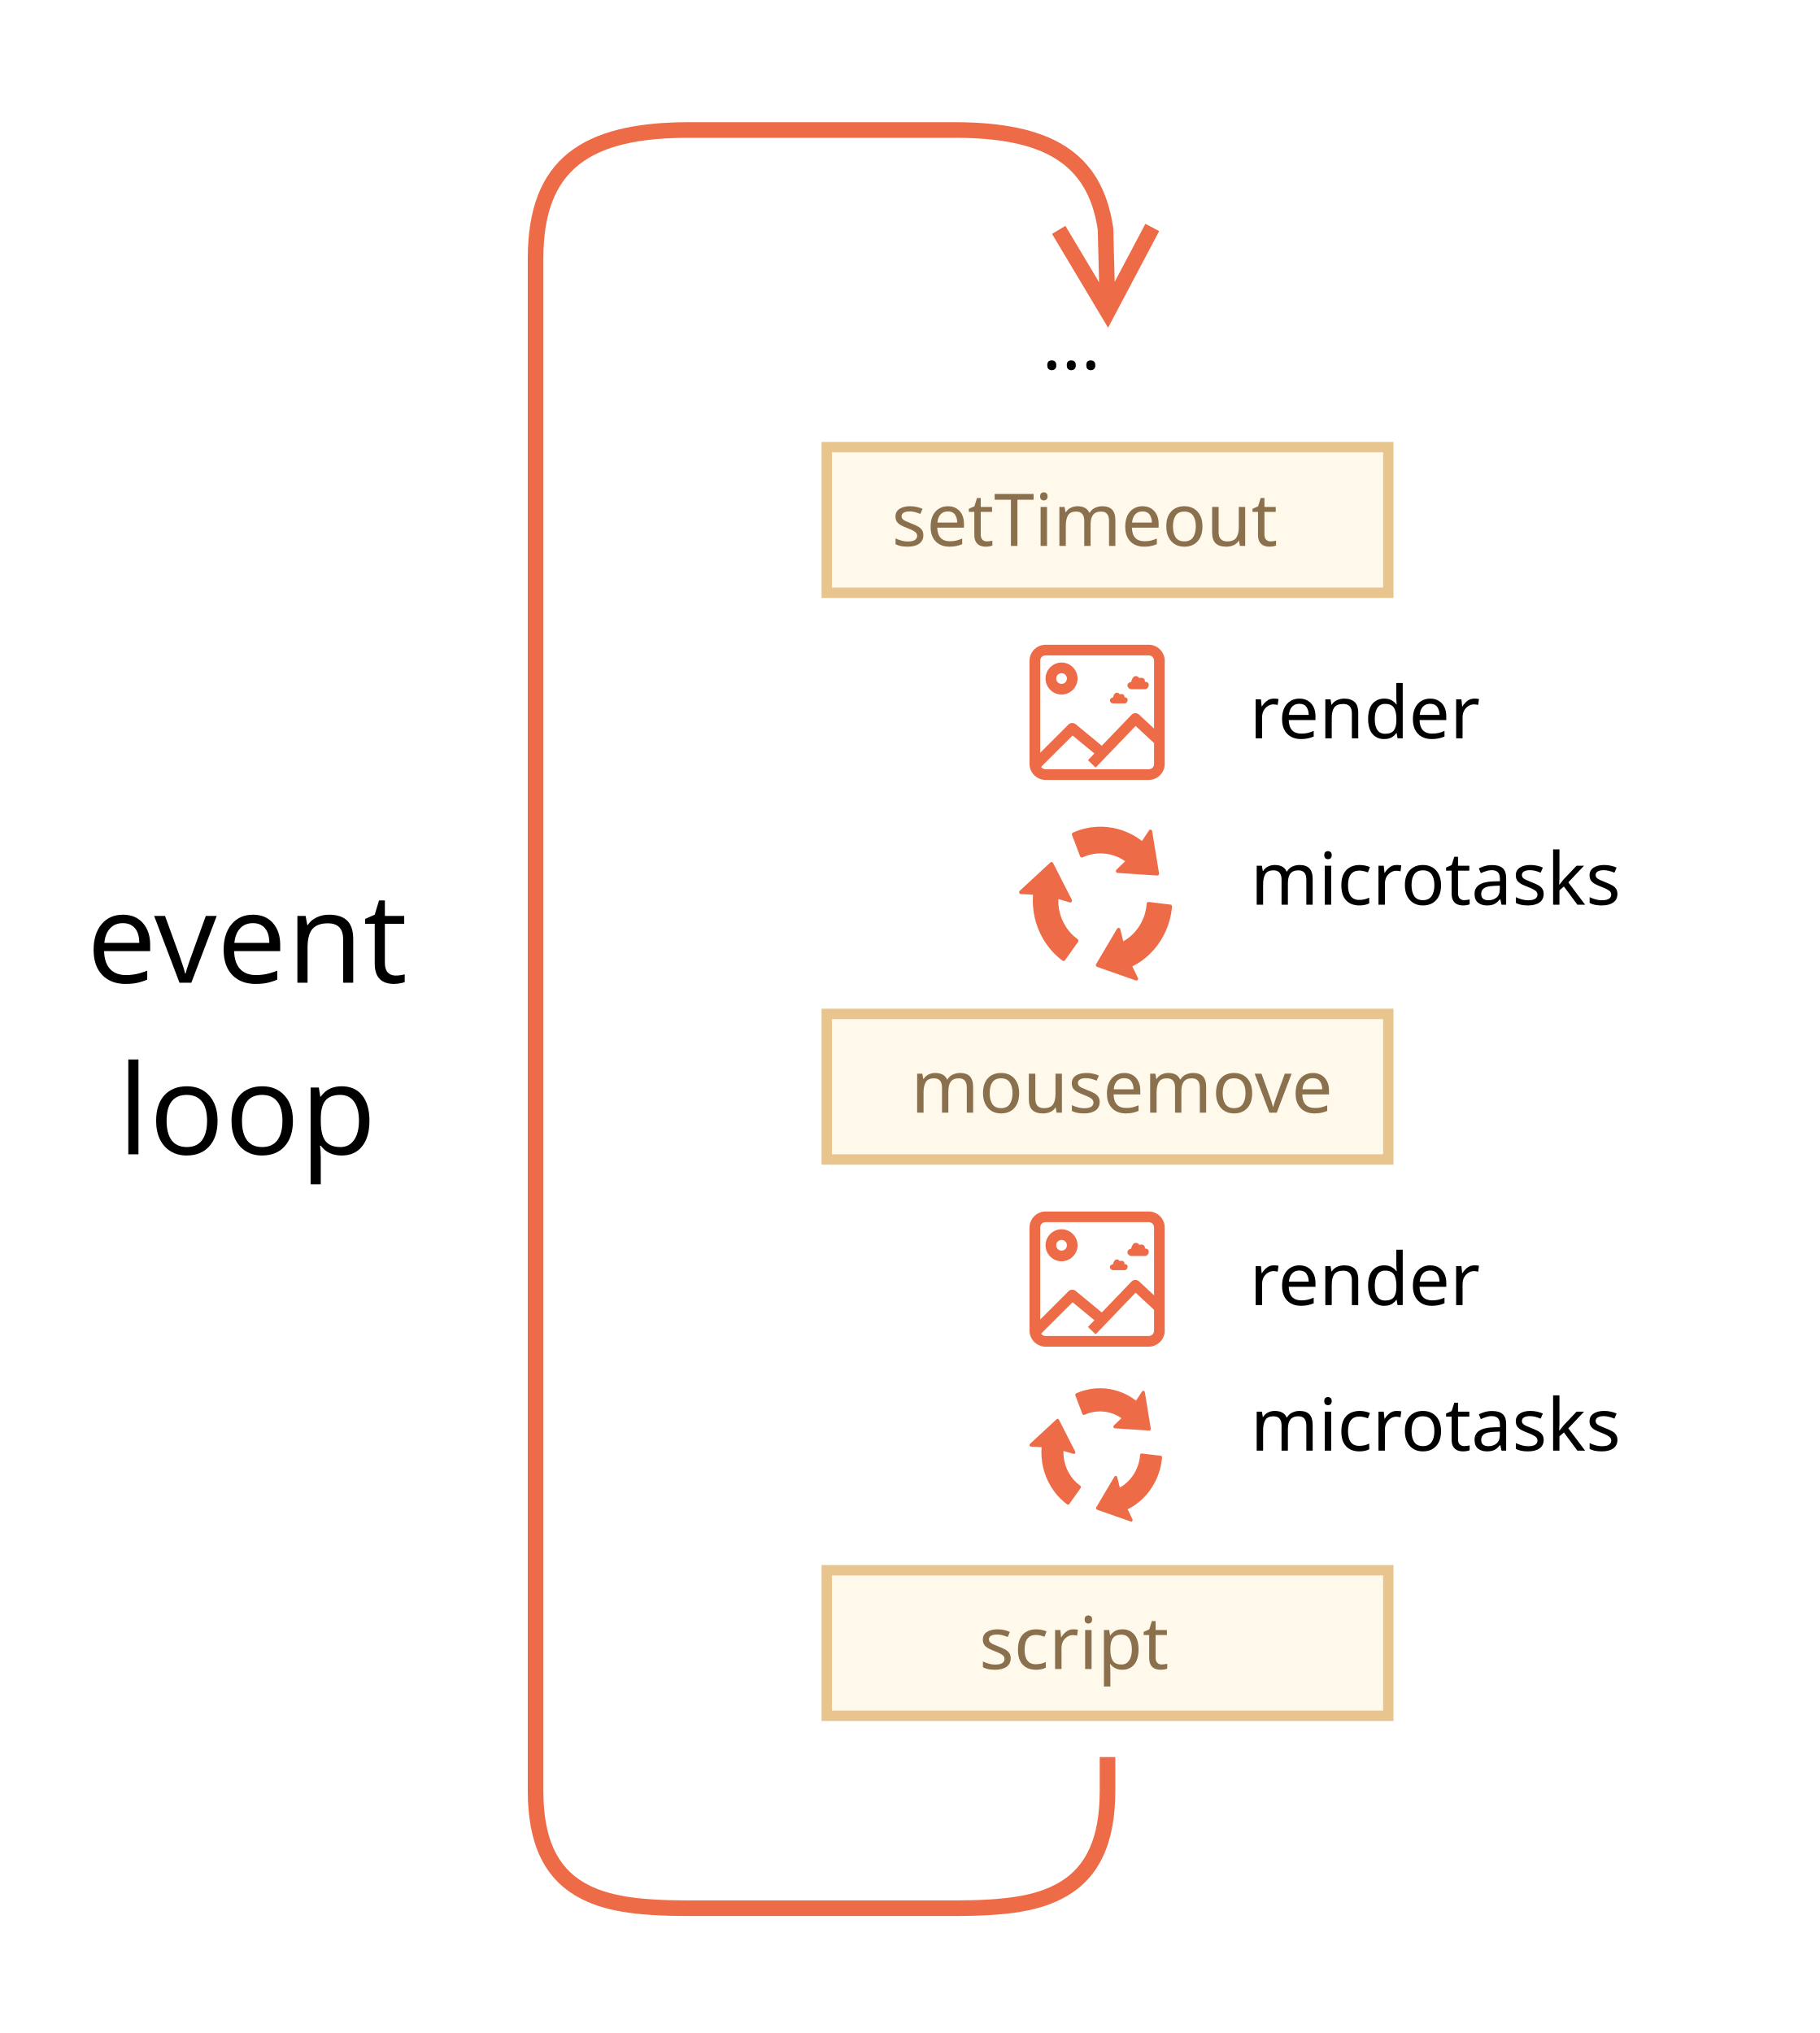
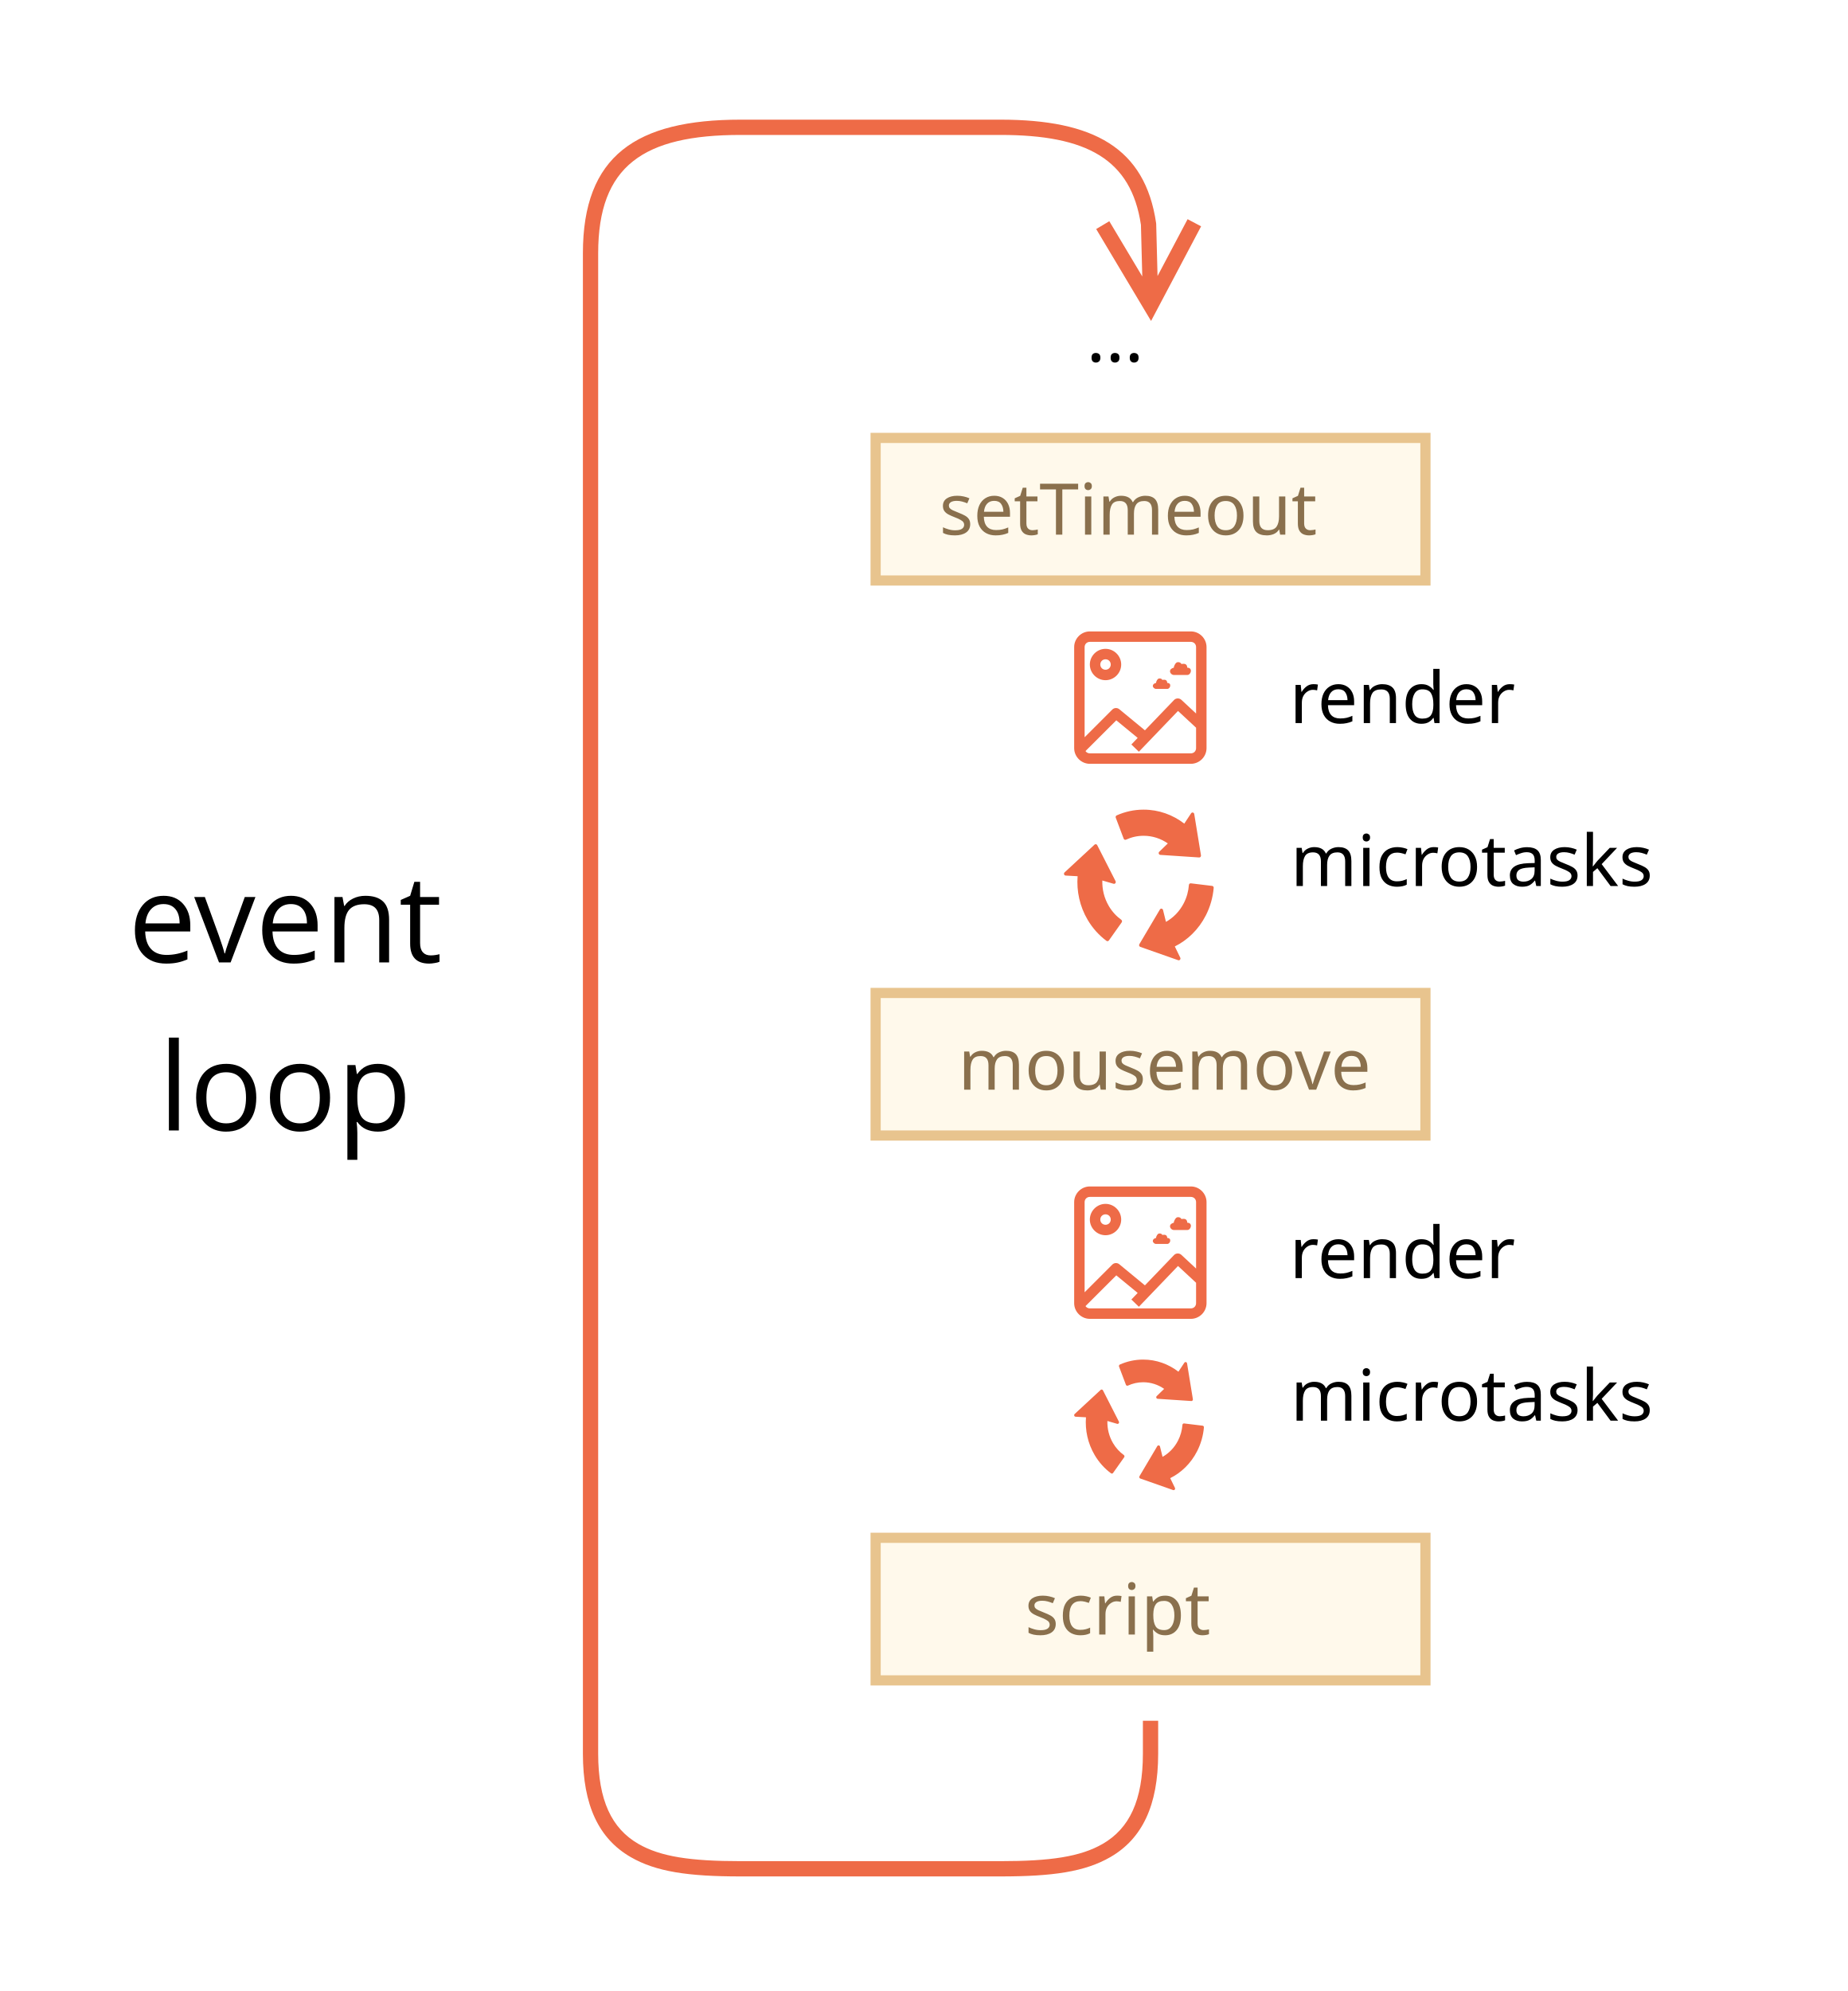
- <svg xmlns="http://www.w3.org/2000/svg" width="350px" height="391px" viewBox="0 0 350 391" version="1.1">
+ <svg xmlns="http://www.w3.org/2000/svg" width="363px" height="391px" viewBox="0 0 363 391" version="1.1">
  <g id="promise" stroke="none" stroke-width="1" fill="none" fill-rule="evenodd">
    <g id="eventLoop-full.svg">
      <text id="..." font-family="PTMono-Regular, PT Mono" font-size="14" font-weight="normal" line-spacing="20" fill="#000000">
-         <tspan x="200.4" y="71">...</tspan>
+         <tspan x="213.4" y="71">...</tspan>
      </text>
-       <rect id="Rectangle-1-Copy-6" stroke="#E8C48E" stroke-width="2" fill="#FFF9EB" x="159" y="86" width="108" height="28" />
+       <rect id="Rectangle-1-Copy-6" stroke="#E8C48E" stroke-width="2" fill="#FFF9EB" x="172" y="86" width="108" height="28" />
      <text id="setTimeout" font-family="PTMono-Regular, PT Mono" font-size="14" font-weight="normal" line-spacing="20" fill="#8A704D">
-         <tspan x="171.5" y="105">setTimeout</tspan>
+         <tspan x="184.5" y="105">setTimeout</tspan>
      </text>
-       <rect id="Rectangle-1-Copy-8" stroke="#E8C48E" stroke-width="2" fill="#FFF9EB" x="159" y="195" width="108" height="28" />
+       <rect id="Rectangle-1-Copy-8" stroke="#E8C48E" stroke-width="2" fill="#FFF9EB" x="172" y="195" width="108" height="28" />
      <text id="mousemove" font-family="PTMono-Regular, PT Mono" font-size="14" font-weight="normal" line-spacing="20" fill="#8A704D">
-         <tspan x="175.2" y="214">mousemove</tspan>
+         <tspan x="188.2" y="214">mousemove</tspan>
      </text>
-       <rect id="Rectangle-1-Copy-9" stroke="#E8C48E" stroke-width="2" fill="#FFF9EB" x="159" y="302" width="108" height="28" />
+       <rect id="Rectangle-1-Copy-9" stroke="#E8C48E" stroke-width="2" fill="#FFF9EB" x="172" y="302" width="108" height="28" />
      <text id="script" font-family="PTMono-Regular, PT Mono" font-size="14" font-weight="normal" line-spacing="20" fill="#8A704D">
-         <tspan x="188.3" y="321">script</tspan>
+         <tspan x="201.3" y="321">script</tspan>
      </text>
      <text id="event-loop" font-family="OpenSans-Regular, Open Sans" font-size="24" font-weight="normal" fill="#000000">
-         <tspan x="16.662" y="189">event</tspan>
-         <tspan x="22.615" y="222">loop</tspan>
+         <tspan x="25.162" y="189">event</tspan>
+         <tspan x="31.115" y="222">loop</tspan>
      </text>
-       <g id="Group-Copy" transform="translate(198, 267)" fill="#EE6B47">
+       <g id="Group-Copy" transform="translate(211, 267)" fill="#EE6B47">
        <path d="M23.145,0.978 C21.737,0.349 20.186,-0.001 18.559,8.61663483e-07 C15.969,-0.001 13.576,0.885 11.638,2.379 L10.474,0.619 C10.406,0.516 10.286,0.467 10.169,0.494 C10.052,0.521 9.964,0.619 9.943,0.743 L8.797,7.779 C8.782,7.872 8.807,7.967 8.868,8.037 C8.924,8.103 9.004,8.139 9.087,8.139 C9.093,8.139 9.099,8.139 9.105,8.139 L12.217,7.933 L15.721,7.7 C15.838,7.692 15.94,7.612 15.979,7.496 C16.018,7.379 15.989,7.25 15.901,7.166 L14.441,5.751 C15.622,4.929 17.035,4.45 18.559,4.45 C19.628,4.45 20.642,4.688 21.562,5.112 C21.634,5.145 21.718,5.146 21.792,5.115 C21.865,5.083 21.924,5.021 21.954,4.944 L23.303,1.376 C23.362,1.22 23.292,1.045 23.145,0.978" id="Fill-52" transform="translate(16.05842, 4.069635) scale(-1, 1) translate(-16.05842, -4.069635) " />
        <path d="M12.787,13.315 C12.924,14.914 13.364,16.512 14.133,18.015 C15.358,20.408 17.234,22.201 19.407,23.286 L18.478,25.193 C18.423,25.306 18.439,25.439 18.517,25.535 C18.595,25.629 18.719,25.665 18.833,25.625 L25.287,23.356 C25.372,23.326 25.44,23.258 25.47,23.169 C25.498,23.086 25.492,22.995 25.452,22.918 C25.449,22.912 25.446,22.907 25.443,22.902 L23.798,20.123 L21.946,16.996 C21.883,16.891 21.768,16.835 21.651,16.854 C21.535,16.873 21.441,16.962 21.412,17.082 L20.913,19.1 C19.664,18.398 18.593,17.318 17.872,15.91 C17.367,14.923 17.086,13.873 17.007,12.823 C17.002,12.74 16.963,12.662 16.902,12.609 C16.84,12.556 16.76,12.531 16.681,12.541 L13.046,12.981 C12.887,13.001 12.772,13.148 12.787,13.315" id="Fill-54" transform="translate(19.13657, 19.09008) scale(-1, 1) translate(-19.13657, -19.09008) " />
        <path d="M2.646,22.333 C3.897,21.408 4.996,20.209 5.851,18.757 C7.214,16.448 7.757,13.847 7.564,11.333 L9.603,11.221 C9.724,11.215 9.827,11.134 9.866,11.014 C9.905,10.897 9.873,10.766 9.782,10.682 L4.681,5.958 C4.612,5.895 4.523,5.868 4.434,5.886 C4.351,5.901 4.28,5.953 4.236,6.027 C4.233,6.033 4.23,6.038 4.227,6.044 L2.756,8.927 L1.102,12.174 C1.046,12.284 1.058,12.416 1.132,12.513 C1.206,12.609 1.326,12.65 1.439,12.617 L3.355,12.059 C3.401,13.544 3.045,15.057 2.244,16.417 C1.682,17.37 0.956,18.149 0.127,18.747 C0.062,18.794 0.017,18.867 0.004,18.95 C-0.009,19.031 0.01,19.117 0.057,19.184 L2.24,22.265 C2.336,22.399 2.515,22.428 2.646,22.333" id="Fill-56" transform="translate(4.941093, 14.13485) scale(-1, 1) translate(-4.941093, -14.13485) " />
      </g>
      <text id="microtasks-copy" font-family="PTMono-Regular, PT Mono" font-size="14" font-weight="normal" fill="#000000">
-         <tspan x="240.5" y="279">microtasks</tspan>
+         <tspan x="253.5" y="279">microtasks</tspan>
      </text>
      <text id="render-copy" font-family="PTMono-Regular, PT Mono" font-size="14" font-weight="normal" fill="#000000">
-         <tspan x="240.3" y="251">render</tspan>
+         <tspan x="253.3" y="251">render</tspan>
      </text>
      <text id="microtasks-copy-2" font-family="PTMono-Regular, PT Mono" font-size="14" font-weight="normal" fill="#000000">
-         <tspan x="240.5" y="174">microtasks</tspan>
+         <tspan x="253.5" y="174">microtasks</tspan>
      </text>
      <text id="render-copy-2" font-family="PTMono-Regular, PT Mono" font-size="14" font-weight="normal" fill="#000000">
-         <tspan x="240.3" y="142">render</tspan>
+         <tspan x="253.3" y="142">render</tspan>
      </text>
-       <g id="np_paint_2296353_000000-copy" transform="translate(198, 233)" fill="#EE6B47" fill-rule="nonzero">
+       <g id="np_paint_2296353_000000-copy" transform="translate(211, 233)" fill="#EE6B47" fill-rule="nonzero">
        <path d="M3.079,0 C1.391,0 0,1.391 0,3.079 L0,22.921 C0,24.609 1.391,26 3.079,26 L22.921,26 C24.609,26 26,24.609 26,22.921 L26,3.079 C26,1.391 24.609,0 22.921,0 L3.079,0 Z M3.079,2.053 L22.921,2.053 C23.508,2.053 23.947,2.492 23.947,3.079 L23.947,16.122 L21.061,13.438 C20.859,13.249 20.589,13.148 20.312,13.16 C20.049,13.171 19.801,13.282 19.618,13.47 L13.898,19.425 L8.863,15.277 C8.647,15.101 8.369,15.019 8.093,15.053 C7.862,15.081 7.646,15.185 7.483,15.352 L2.052,20.783 L2.052,3.079 C2.052,2.492 2.492,2.053 3.079,2.053 L3.079,2.053 Z M6.158,3.421 C4.47,3.421 3.079,4.812 3.079,6.5 C3.079,8.188 4.47,9.579 6.158,9.579 C7.846,9.579 9.237,8.188 9.237,6.5 C9.237,4.812 7.846,3.421 6.158,3.421 Z M6.158,5.474 C6.737,5.474 7.184,5.921 7.184,6.5 C7.184,7.079 6.737,7.526 6.158,7.526 C5.579,7.526 5.132,7.079 5.132,6.5 C5.132,5.921 5.579,5.474 6.158,5.474 Z M20.334,6.04 C19.957,6.04 19.575,6.762 19.575,7.12 C19.115,7.232 18.827,7.478 18.827,7.836 C18.827,8.194 19.198,8.553 19.575,8.553 L22.237,8.553 C22.967,8.553 23.346,7.12 22.216,7.12 C22.194,6.443 21.771,6.261 21.082,6.404 C20.899,6.12 20.707,6.018 20.334,6.04 L20.334,6.04 Z M16.71,9.237 C16.396,9.237 16.079,9.821 16.079,10.113 C15.697,10.206 15.448,10.409 15.448,10.701 C15.448,10.994 15.765,11.29 16.079,11.29 L18.292,11.29 C18.9,11.29 19.223,10.114 18.281,10.114 C18.264,9.559 17.903,9.408 17.33,9.526 C17.178,9.294 17.02,9.218 16.71,9.237 L16.71,9.237 Z M20.398,15.619 L23.947,18.912 L23.947,22.921 C23.947,23.508 23.508,23.947 22.921,23.947 L3.079,23.947 C2.713,23.947 2.404,23.771 2.224,23.498 L8.275,17.458 L12.476,20.911 L11.236,22.205 L12.711,23.627 L20.398,15.619 Z" id="Shape" />
      </g>
-       <g id="np_paint_2296353_000000-copy-2" transform="translate(198, 124)" fill="#EE6B47" fill-rule="nonzero">
+       <g id="np_paint_2296353_000000-copy-2" transform="translate(211, 124)" fill="#EE6B47" fill-rule="nonzero">
        <path d="M3.079,0 C1.391,0 0,1.391 0,3.079 L0,22.921 C0,24.609 1.391,26 3.079,26 L22.921,26 C24.609,26 26,24.609 26,22.921 L26,3.079 C26,1.391 24.609,0 22.921,0 L3.079,0 Z M3.079,2.053 L22.921,2.053 C23.508,2.053 23.947,2.492 23.947,3.079 L23.947,16.122 L21.061,13.438 C20.859,13.249 20.589,13.148 20.312,13.16 C20.049,13.171 19.801,13.282 19.618,13.47 L13.898,19.425 L8.863,15.277 C8.647,15.101 8.369,15.019 8.093,15.053 C7.862,15.081 7.646,15.185 7.483,15.352 L2.052,20.783 L2.052,3.079 C2.052,2.492 2.492,2.053 3.079,2.053 L3.079,2.053 Z M6.158,3.421 C4.47,3.421 3.079,4.812 3.079,6.5 C3.079,8.188 4.47,9.579 6.158,9.579 C7.846,9.579 9.237,8.188 9.237,6.5 C9.237,4.812 7.846,3.421 6.158,3.421 Z M6.158,5.474 C6.737,5.474 7.184,5.921 7.184,6.5 C7.184,7.079 6.737,7.526 6.158,7.526 C5.579,7.526 5.132,7.079 5.132,6.5 C5.132,5.921 5.579,5.474 6.158,5.474 Z M20.334,6.04 C19.957,6.04 19.575,6.762 19.575,7.12 C19.115,7.232 18.827,7.478 18.827,7.836 C18.827,8.194 19.198,8.553 19.575,8.553 L22.237,8.553 C22.967,8.553 23.346,7.12 22.216,7.12 C22.194,6.443 21.771,6.261 21.082,6.404 C20.899,6.12 20.707,6.018 20.334,6.04 L20.334,6.04 Z M16.71,9.237 C16.396,9.237 16.079,9.821 16.079,10.113 C15.697,10.206 15.448,10.409 15.448,10.701 C15.448,10.994 15.765,11.29 16.079,11.29 L18.292,11.29 C18.9,11.29 19.223,10.114 18.281,10.114 C18.264,9.559 17.903,9.408 17.33,9.526 C17.178,9.294 17.02,9.218 16.71,9.237 L16.71,9.237 Z M20.398,15.619 L23.947,18.912 L23.947,22.921 C23.947,23.508 23.508,23.947 22.921,23.947 L3.079,23.947 C2.713,23.947 2.404,23.771 2.224,23.498 L8.275,17.458 L12.476,20.911 L11.236,22.205 L12.711,23.627 L20.398,15.619 Z" id="Shape" />
      </g>
-       <g id="Group-Copy-2" transform="translate(196, 159)" fill="#EE6B47">
+       <g id="Group-Copy-2" transform="translate(209, 159)" fill="#EE6B47">
        <path d="M26.706,1.129 C25.081,0.402 23.292,-0.001 21.414,9.94227133e-07 C18.426,-0.001 15.664,1.021 13.428,2.745 L12.086,0.714 C12.007,0.595 11.869,0.539 11.733,0.57 C11.599,0.601 11.497,0.714 11.473,0.857 L10.15,8.976 C10.133,9.083 10.162,9.192 10.232,9.274 C10.297,9.35 10.389,9.391 10.485,9.391 C10.492,9.391 10.499,9.391 10.506,9.391 L14.097,9.153 L18.14,8.885 C18.275,8.876 18.392,8.783 18.437,8.649 C18.483,8.514 18.449,8.365 18.347,8.269 L16.663,6.636 C18.025,5.688 19.656,5.135 21.414,5.134 C22.648,5.134 23.818,5.409 24.879,5.898 C24.963,5.937 25.059,5.938 25.144,5.902 C25.229,5.865 25.297,5.794 25.331,5.704 L26.888,1.588 C26.956,1.408 26.876,1.206 26.706,1.129" id="Fill-52" transform="translate(18.52894, 4.695732) scale(-1, 1) translate(-18.52894, -4.695732) " />
        <path d="M14.754,15.363 C14.912,17.209 15.42,19.052 16.308,20.786 C17.721,23.548 19.886,25.617 22.392,26.868 L21.321,29.069 C21.258,29.199 21.276,29.353 21.366,29.463 C21.456,29.572 21.599,29.614 21.731,29.568 L29.177,26.95 C29.276,26.914 29.354,26.836 29.389,26.734 C29.421,26.638 29.414,26.532 29.368,26.444 C29.364,26.437 29.361,26.431 29.357,26.425 L27.459,23.219 L25.322,19.61 C25.249,19.49 25.117,19.425 24.982,19.447 C24.848,19.469 24.739,19.571 24.706,19.71 L24.131,22.039 C22.689,21.229 21.453,19.982 20.622,18.358 C20.038,17.219 19.715,16.008 19.624,14.796 C19.618,14.7 19.572,14.61 19.502,14.549 C19.431,14.488 19.339,14.459 19.248,14.47 L15.053,14.978 C14.87,15.001 14.737,15.171 14.754,15.363" id="Fill-54" transform="translate(22.08066, 22.02702) scale(-1, 1) translate(-22.08066, -22.02702) " />
        <path d="M3.053,25.769 C4.497,24.702 5.764,23.318 6.752,21.643 C8.324,18.979 8.95,15.978 8.728,13.076 L11.081,12.948 C11.22,12.94 11.339,12.847 11.383,12.709 C11.429,12.573 11.392,12.422 11.287,12.326 L5.401,6.874 C5.322,6.802 5.219,6.771 5.116,6.792 C5.021,6.809 4.938,6.869 4.887,6.954 C4.884,6.961 4.88,6.967 4.877,6.974 L3.18,10.3 L1.271,14.047 C1.207,14.174 1.22,14.326 1.306,14.438 C1.391,14.549 1.53,14.596 1.661,14.558 L3.872,13.914 C3.924,15.628 3.514,17.374 2.589,18.942 C1.94,20.042 1.103,20.941 0.147,21.631 C0.071,21.685 0.02,21.77 0.004,21.865 C-0.01,21.959 0.012,22.058 0.066,22.135 L2.585,25.69 C2.695,25.845 2.902,25.879 3.053,25.769" id="Fill-56" transform="translate(5.701261, 16.30944) scale(-1, 1) translate(-5.701261, -16.30944) " />
      </g>
-       <path id="Path" d="M214.377,54.209 L220.282,43.043 L222.934,44.445 L213.105,63.031 L202.326,44.98 L204.902,43.442 L211.378,54.287 L211.115,44.153 C209.187,31.237 200.438,26.5 183.536,26.5 L132.464,26.5 C113.42,26.5 104.5,32.546 104.5,49.721 L104.5,344.396 C104.5,353.579 107.161,359.079 112.381,362.099 C116.771,364.638 122.668,365.5 132.464,365.5 L183.536,365.5 C193.332,365.5 199.229,364.638 203.619,362.099 C208.839,359.079 211.5,353.579 211.5,344.396 L211.5,337.924 L214.5,337.924 L214.5,344.396 C214.5,354.579 211.348,361.093 205.121,364.696 C200.138,367.579 193.832,368.5 183.536,368.5 L132.464,368.5 C122.168,368.5 115.862,367.579 110.879,364.696 C104.652,361.093 101.5,354.579 101.5,344.396 L101.5,49.721 C101.5,30.586 111.954,23.5 132.464,23.5 L183.536,23.5 C201.785,23.5 211.93,29.017 214.096,43.806 L214.112,43.985 L214.377,54.209 Z" fill="#EE6B47" fill-rule="nonzero" />
+       <path id="Path" d="M227.377,54.209 L233.282,43.043 L235.934,44.445 L226.105,63.031 L215.326,44.98 L217.902,43.442 L224.378,54.287 L224.115,44.153 C222.187,31.237 213.438,26.5 196.536,26.5 L145.464,26.5 C126.42,26.5 117.5,32.546 117.5,49.721 L117.5,344.396 C117.5,353.579 120.161,359.079 125.381,362.099 C129.771,364.638 135.668,365.5 145.464,365.5 L196.536,365.5 C206.332,365.5 212.229,364.638 216.619,362.099 C221.839,359.079 224.5,353.579 224.5,344.396 L224.5,337.924 L227.5,337.924 L227.5,344.396 C227.5,354.579 224.348,361.093 218.121,364.696 C213.138,367.579 206.832,368.5 196.536,368.5 L145.464,368.5 C135.168,368.5 128.862,367.579 123.879,364.696 C117.652,361.093 114.5,354.579 114.5,344.396 L114.5,49.721 C114.5,30.586 124.954,23.5 145.464,23.5 L196.536,23.5 C214.785,23.5 224.93,29.017 227.096,43.806 L227.112,43.985 L227.377,54.209 Z" fill="#EE6B47" fill-rule="nonzero" />
    </g>
  </g>
</svg>
